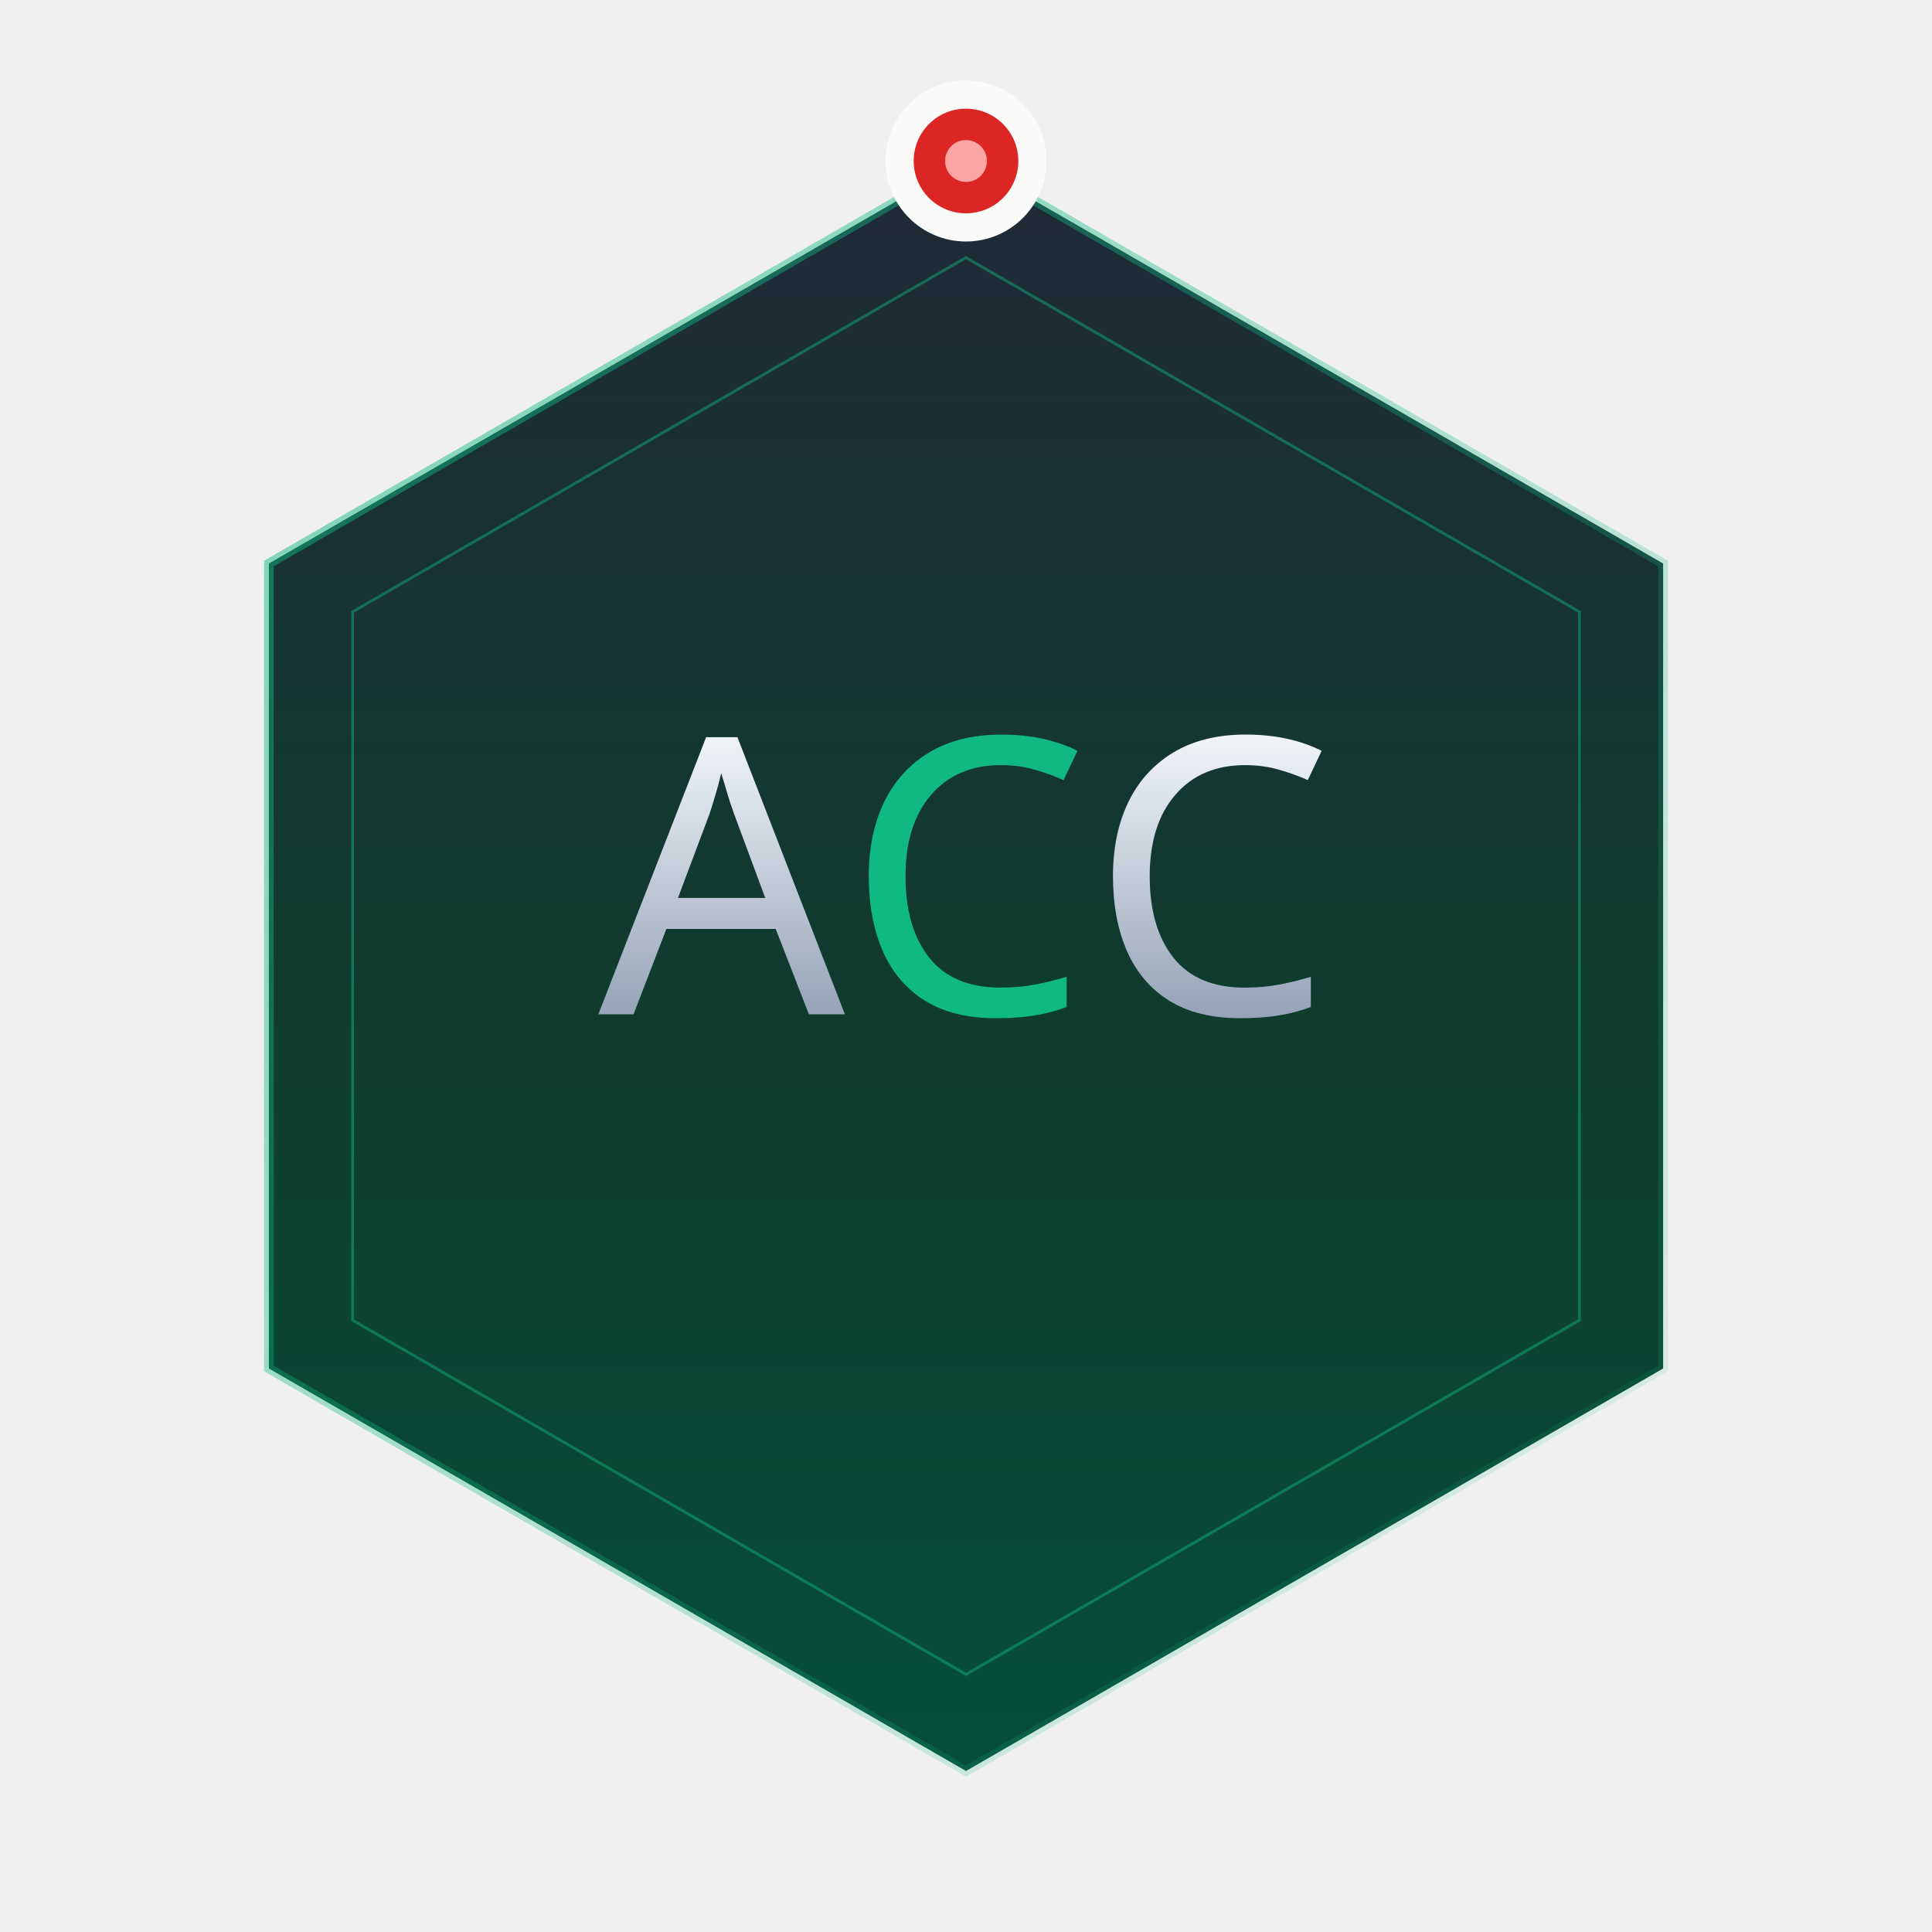
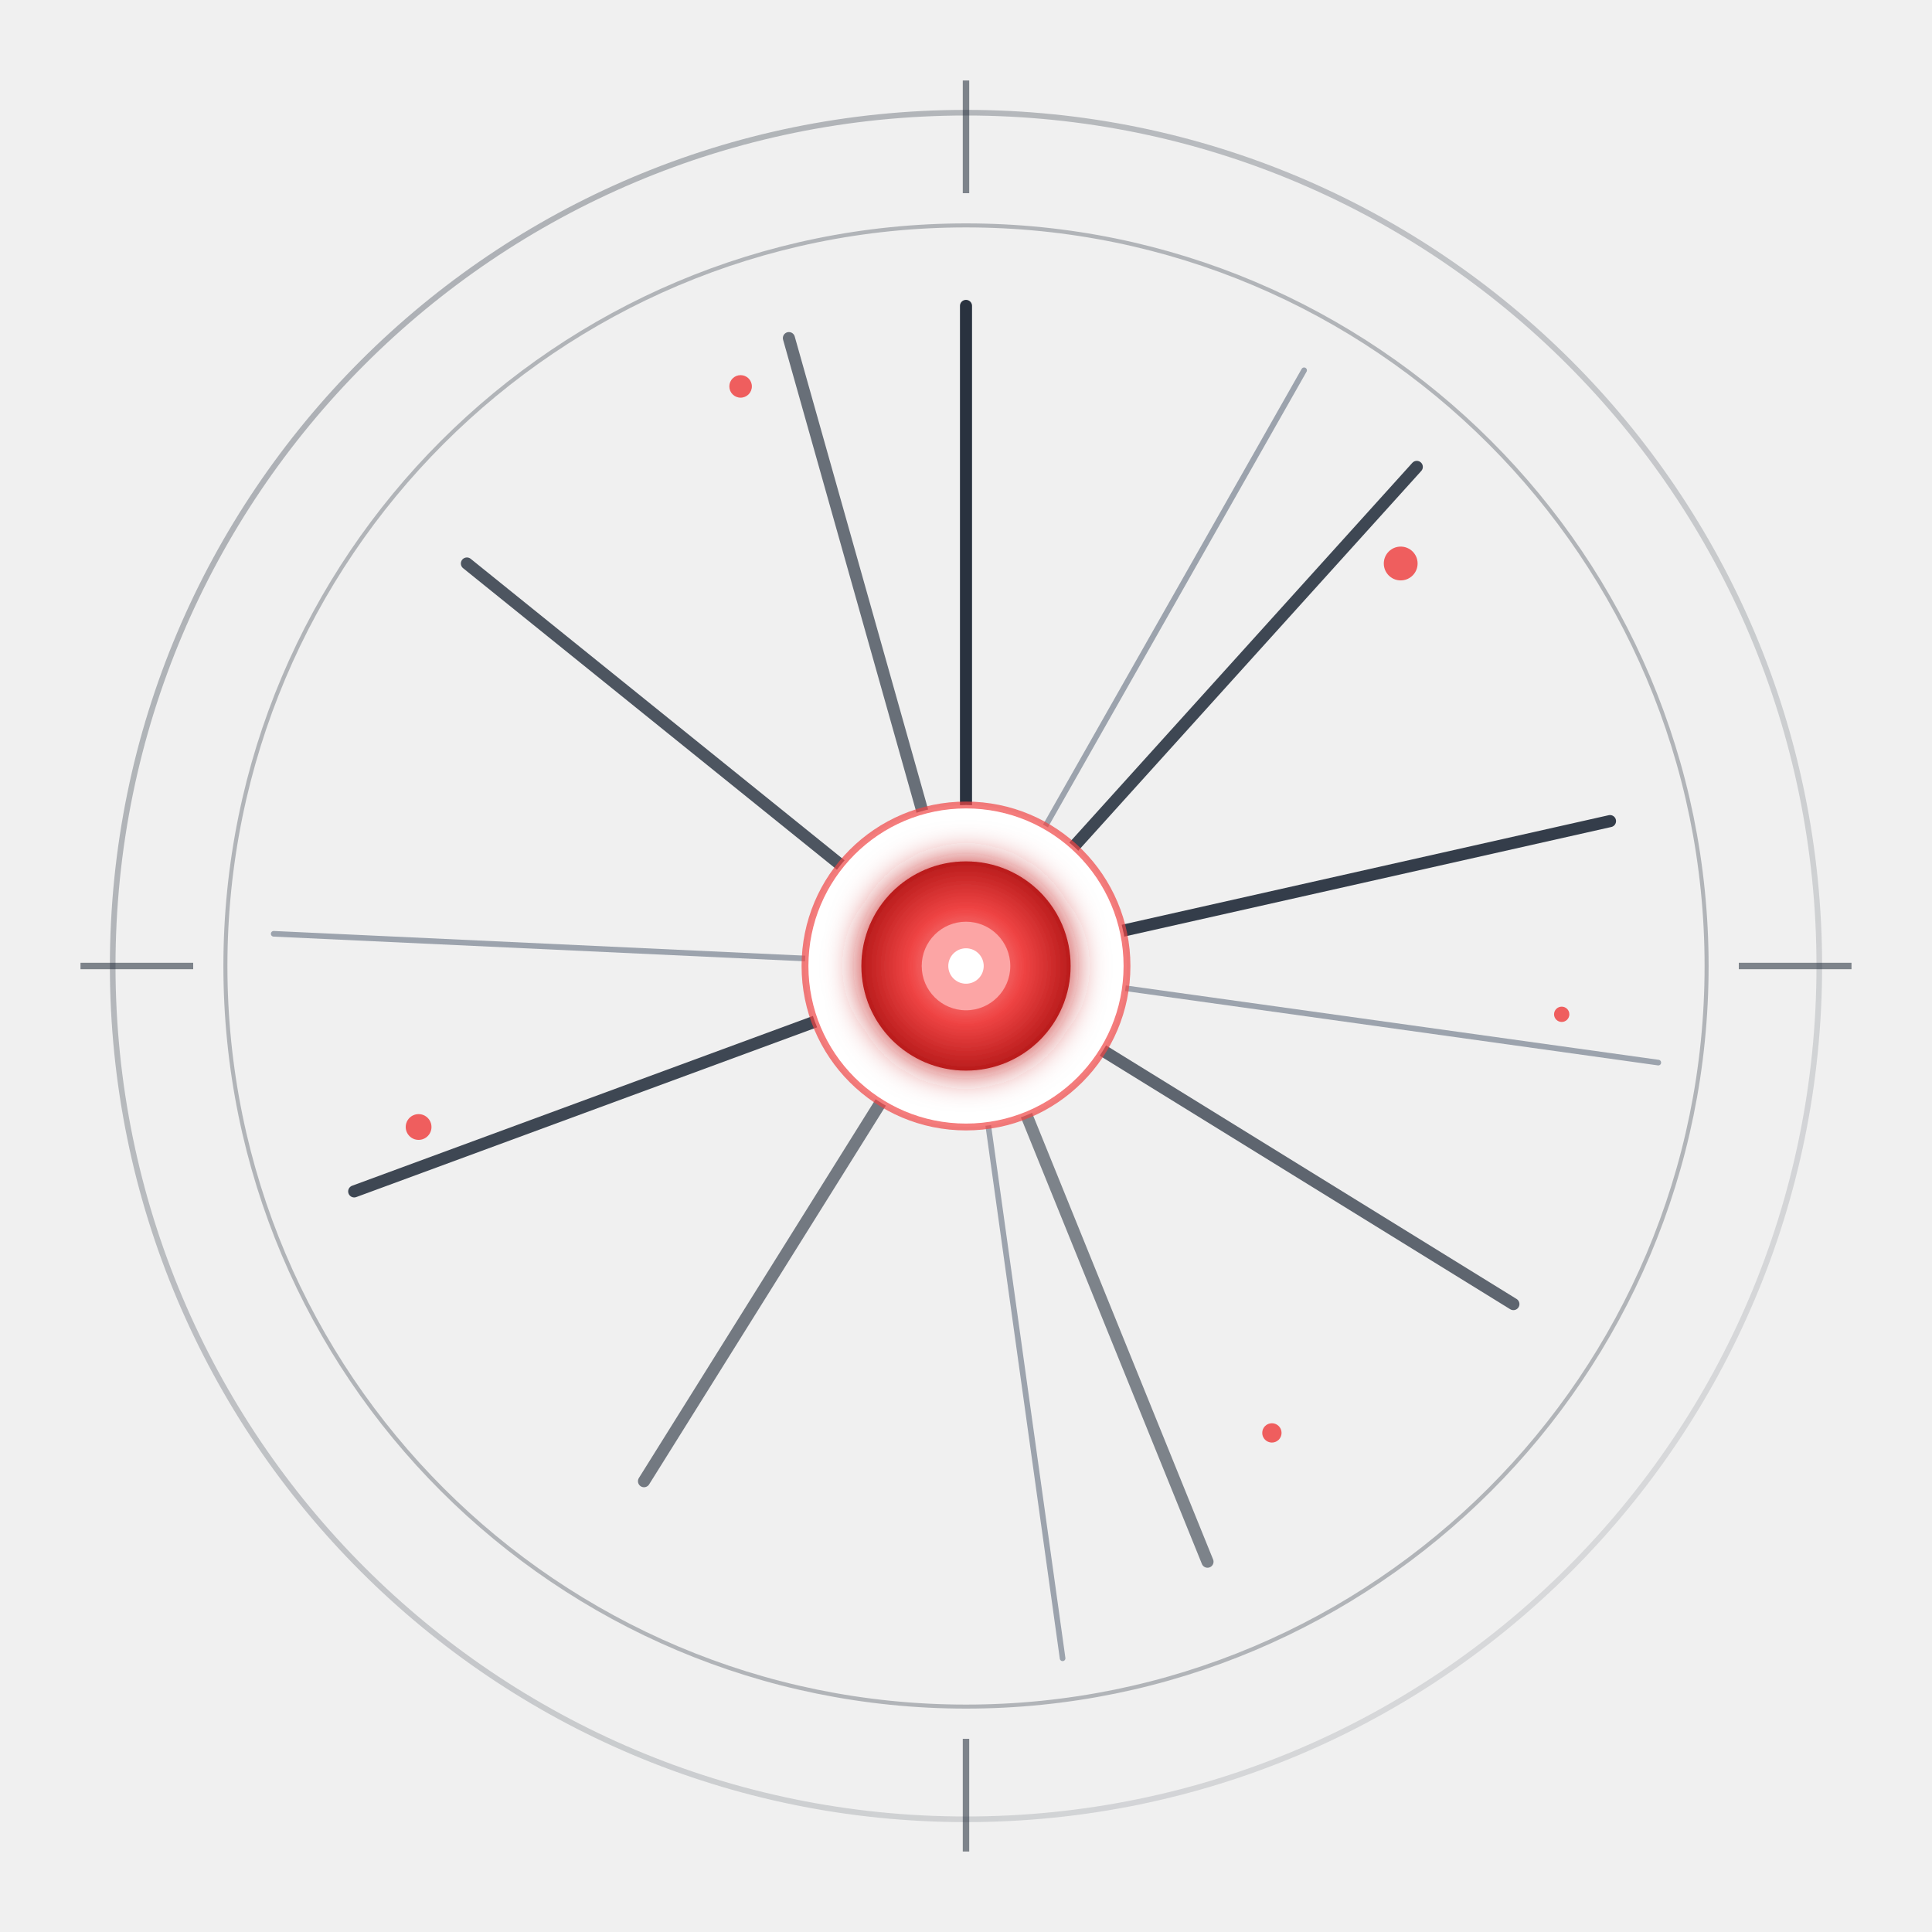
- <svg xmlns="http://www.w3.org/2000/svg" width="100%" viewBox="0 0 240 240" role="img" aria-label="ACC">
+ <svg xmlns="http://www.w3.org/2000/svg" width="100%" viewBox="0 0 240 240" role="img" aria-label="Accident Command Center">
  <defs>
-     <linearGradient id="hF" x1="0%" y1="0%" x2="0%" y2="100%">
-       <stop offset="0%" stop-color="#1F2937" />
-       <stop offset="55%" stop-color="#0F3D2E" />
-       <stop offset="100%" stop-color="#064E3B" />
+     <radialGradient id="emberCoreM" cx="50%" cy="50%" r="50%">
+       <stop offset="0%" stop-color="#FCA5A5" />
+       <stop offset="55%" stop-color="#EF4444" />
+       <stop offset="100%" stop-color="#B91C1C" />
+     </radialGradient>
+     <linearGradient id="reticleEdgeM" x1="0%" y1="0%" x2="100%" y2="100%">
+       <stop offset="0%" stop-color="#1F2937" stop-opacity="0.65" />
+       <stop offset="100%" stop-color="#1F2937" stop-opacity="0.15" />
    </linearGradient>
-     <linearGradient id="hE" x1="0%" y1="0%" x2="100%" y2="100%">
-       <stop offset="0%" stop-color="#10B981" stop-opacity="0.55" />
-       <stop offset="100%" stop-color="#10B981" stop-opacity="0.05" />
-     </linearGradient>
-     <linearGradient id="tI" x1="0%" y1="0%" x2="0%" y2="100%">
-       <stop offset="0%" stop-color="#F1F5F9" />
-       <stop offset="100%" stop-color="#94A3B8" />
-     </linearGradient>
+     <filter id="emberGlowM" x="-50%" y="-50%" width="200%" height="200%">
+       <feGaussianBlur stdDeviation="2.2" result="b" />
+       <feMerge>
+         <feMergeNode in="b" />
+         <feMergeNode in="SourceGraphic" />
+       </feMerge>
+     </filter>
  </defs>
  <g transform="translate(120,120)">
-     <polygon points="0,-100 86.6,-50 86.6,50 0,100 -86.6,50 -86.6,-50" fill="url(#hF)" />
-     <polygon points="0,-100 86.6,-50 86.6,50 0,100 -86.6,50 -86.6,-50" fill="none" stroke="url(#hE)" stroke-width="1.2" />
-     <polygon points="0,-88 76.2,-44 76.2,44 0,88 -76.2,44 -76.2,-44" fill="none" stroke="#10B981" stroke-width="0.35" opacity="0.45" />
-     <text x="0" y="6" text-anchor="middle" font-family="ui-sans-serif,system-ui,sans-serif" font-size="48" font-weight="500" fill="url(#tI)" letter-spacing="2">A<tspan fill="#10B981">C</tspan>C</text>
-     <g transform="translate(0,-100)">
-       <circle r="10" fill="#FAFAF9" />
-       <circle r="6.5" fill="#DC2626" />
-       <circle r="2.6" fill="#FCA5A5" />
+     <circle r="106" fill="none" stroke="url(#reticleEdgeM)" stroke-width="0.7" opacity="0.55" />
+     <circle r="92" fill="none" stroke="#1F2937" stroke-width="0.5" opacity="0.3" />
+     <g stroke="#1F2937" stroke-width="0.8" opacity="0.55">
+       <line x1="0" y1="-110" x2="0" y2="-96" />
+       <line x1="0" y1="96" x2="0" y2="110" />
+       <line x1="-110" y1="0" x2="-96" y2="0" />
+       <line x1="96" y1="0" x2="110" y2="0" />
    </g>
+     <g fill="none" stroke="#1F2937" stroke-width="1.5" stroke-linecap="round">
+       <line x1="0" y1="0" x2="0" y2="-82" opacity="0.95" />
+       <line x1="0" y1="0" x2="56" y2="-62" opacity="0.85" />
+       <line x1="0" y1="0" x2="80" y2="-18" opacity="0.9" />
+       <line x1="0" y1="0" x2="68" y2="42" opacity="0.7" />
+       <line x1="0" y1="0" x2="30" y2="74" opacity="0.55" />
+       <line x1="0" y1="0" x2="-40" y2="64" opacity="0.6" />
+       <line x1="0" y1="0" x2="-76" y2="28" opacity="0.85" />
+       <line x1="0" y1="0" x2="-62" y2="-50" opacity="0.78" />
+       <line x1="0" y1="0" x2="-22" y2="-78" opacity="0.65" />
+     </g>
+     <g fill="none" stroke="#475569" stroke-width="0.7" stroke-linecap="round" opacity="0.5">
+       <line x1="0" y1="0" x2="42" y2="-74" />
+       <line x1="0" y1="0" x2="86" y2="12" />
+       <line x1="0" y1="0" x2="12" y2="86" />
+       <line x1="0" y1="0" x2="-86" y2="-4" />
+     </g>
+     <g fill="#EF4444" opacity="0.85">
+       <circle cx="54" cy="-50" r="2.1" />
+       <circle cx="-68" cy="20" r="1.6" />
+       <circle cx="38" cy="58" r="1.2" />
+       <circle cx="-28" cy="-72" r="1.4" />
+       <circle cx="74" cy="6" r="0.95" />
+     </g>
+     <circle r="20" fill="#FFFFFF" />
+     <circle r="13" fill="url(#emberCoreM)" filter="url(#emberGlowM)" />
+     <circle r="5.5" fill="#FCA5A5" />
+     <circle r="2.2" fill="#FFFFFF" />
+     <circle r="20" fill="none" stroke="#EF4444" stroke-width="0.85" opacity="0.7">
+       <animate attributeName="r" from="16" to="32" dur="2s" repeatCount="indefinite" />
+       <animate attributeName="opacity" from="0.8" to="0" dur="2s" repeatCount="indefinite" />
+     </circle>
  </g>
</svg>
